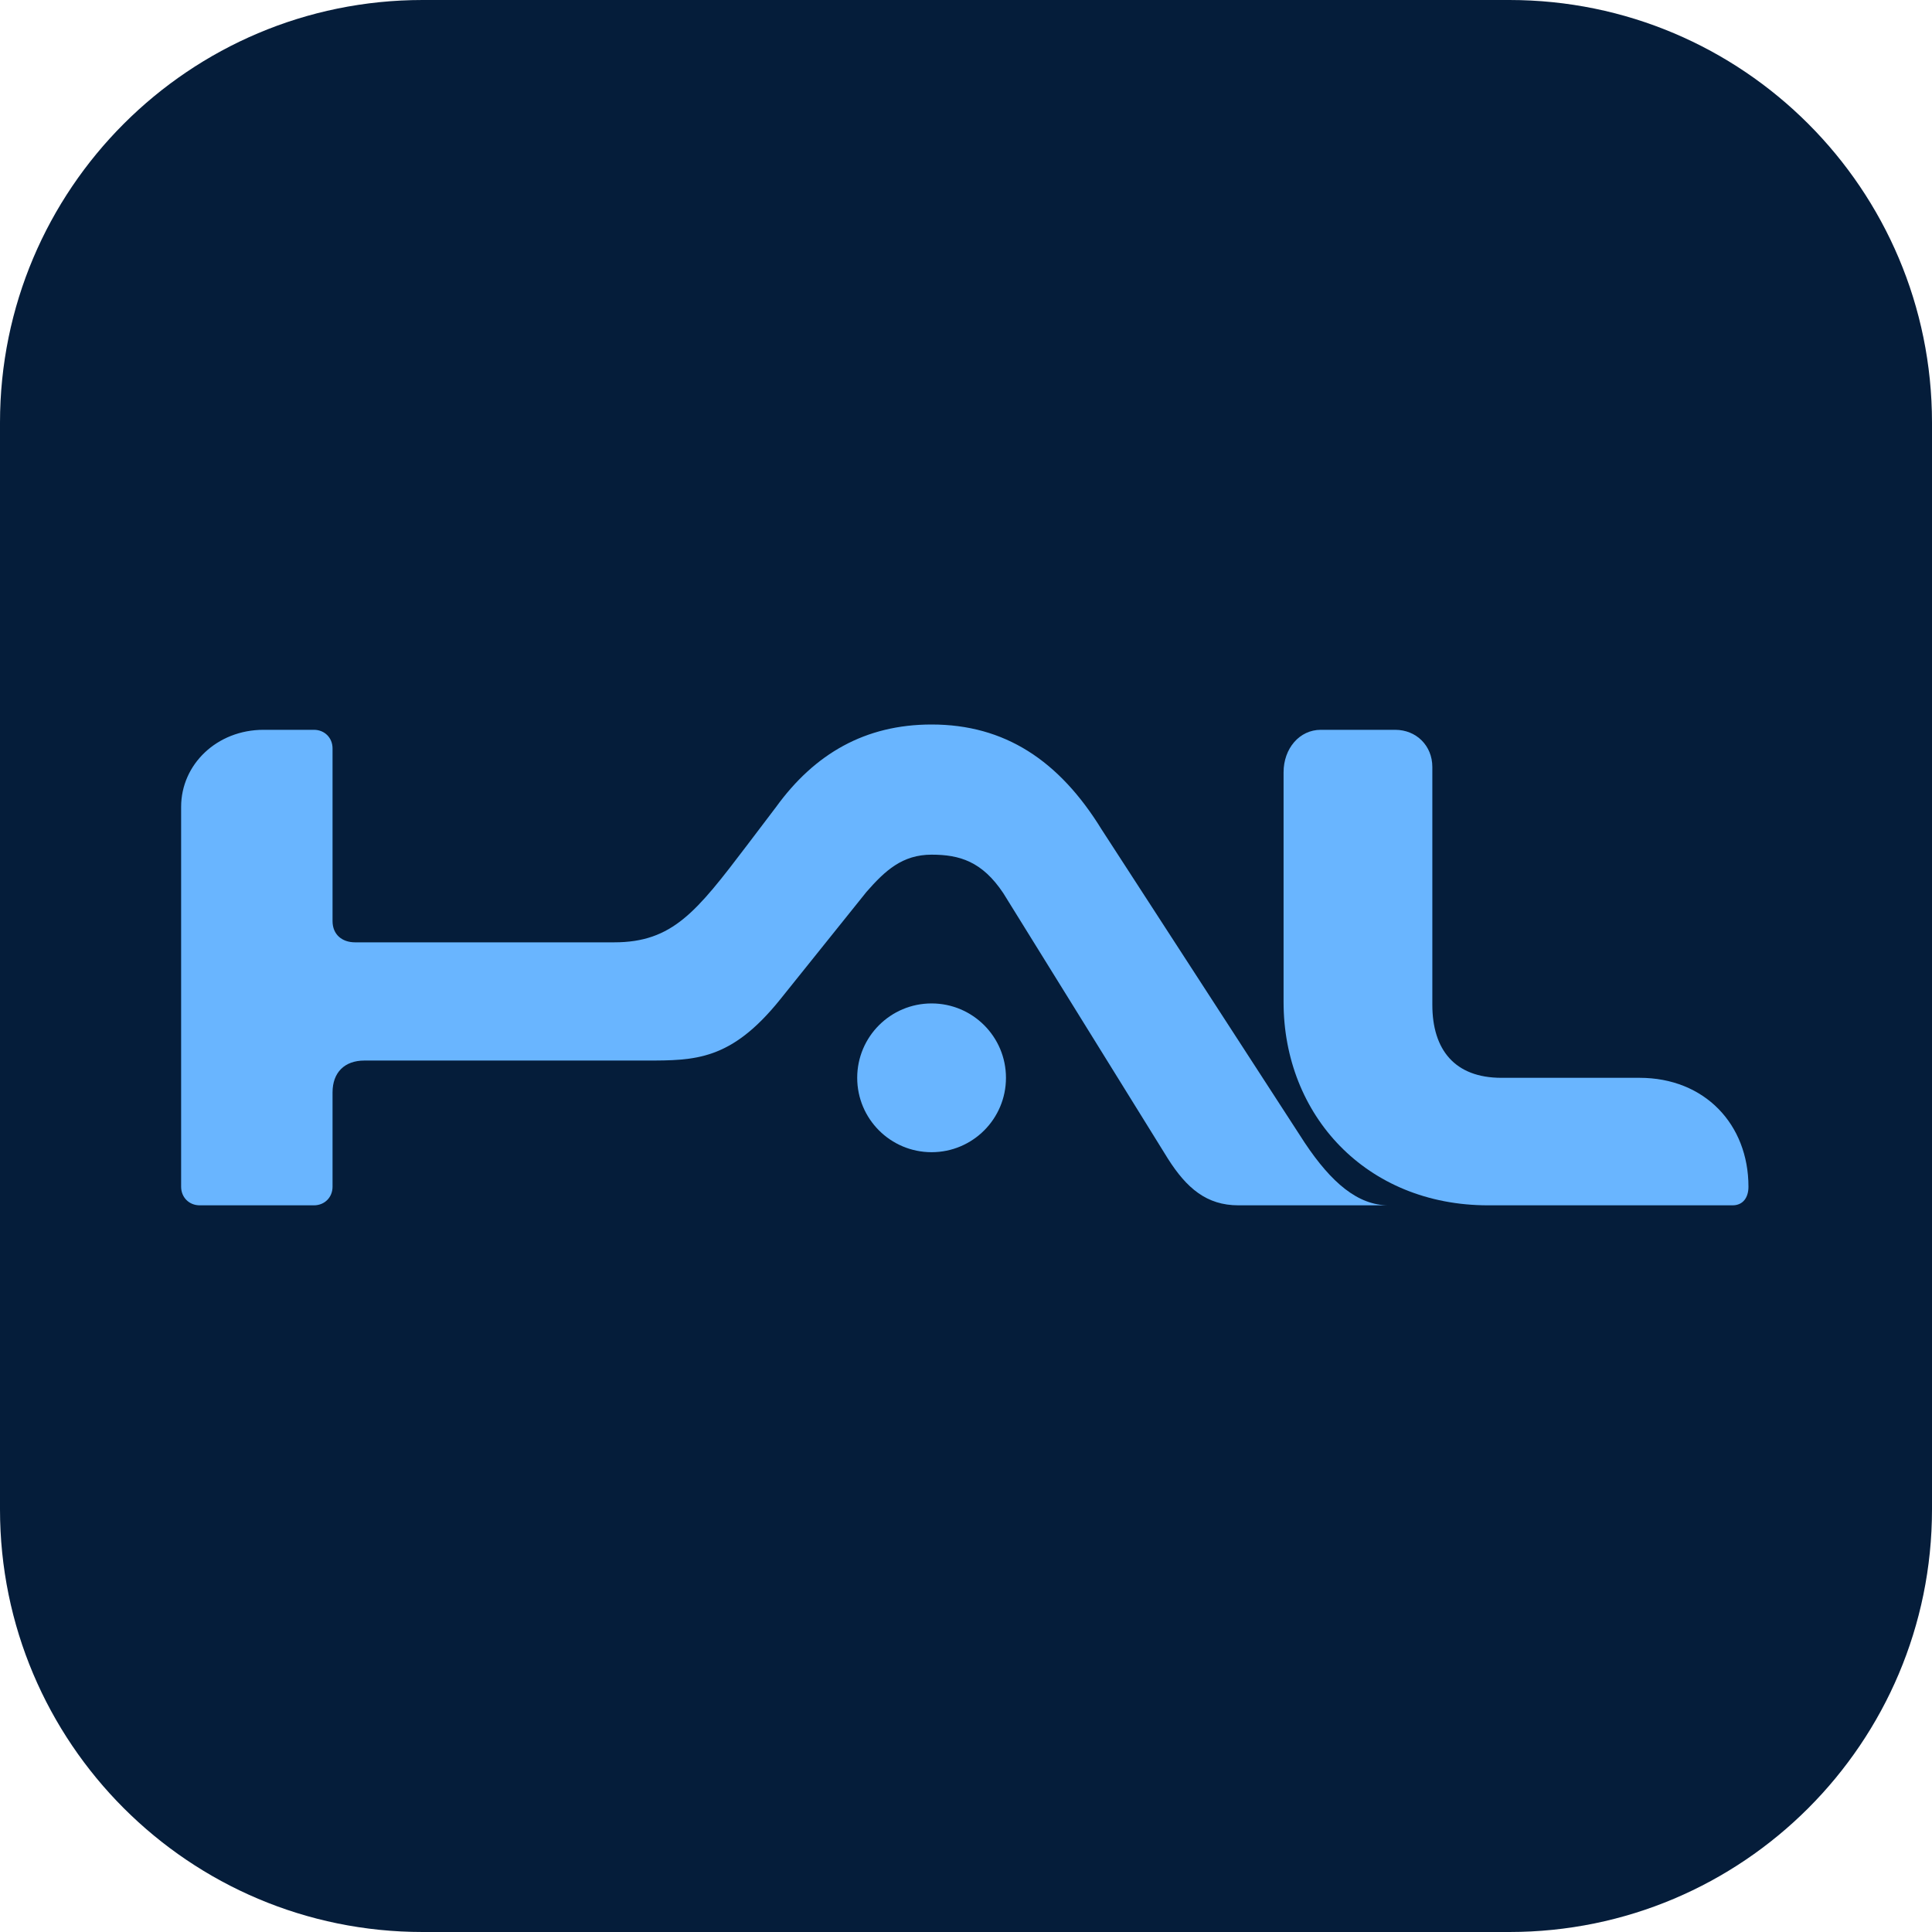
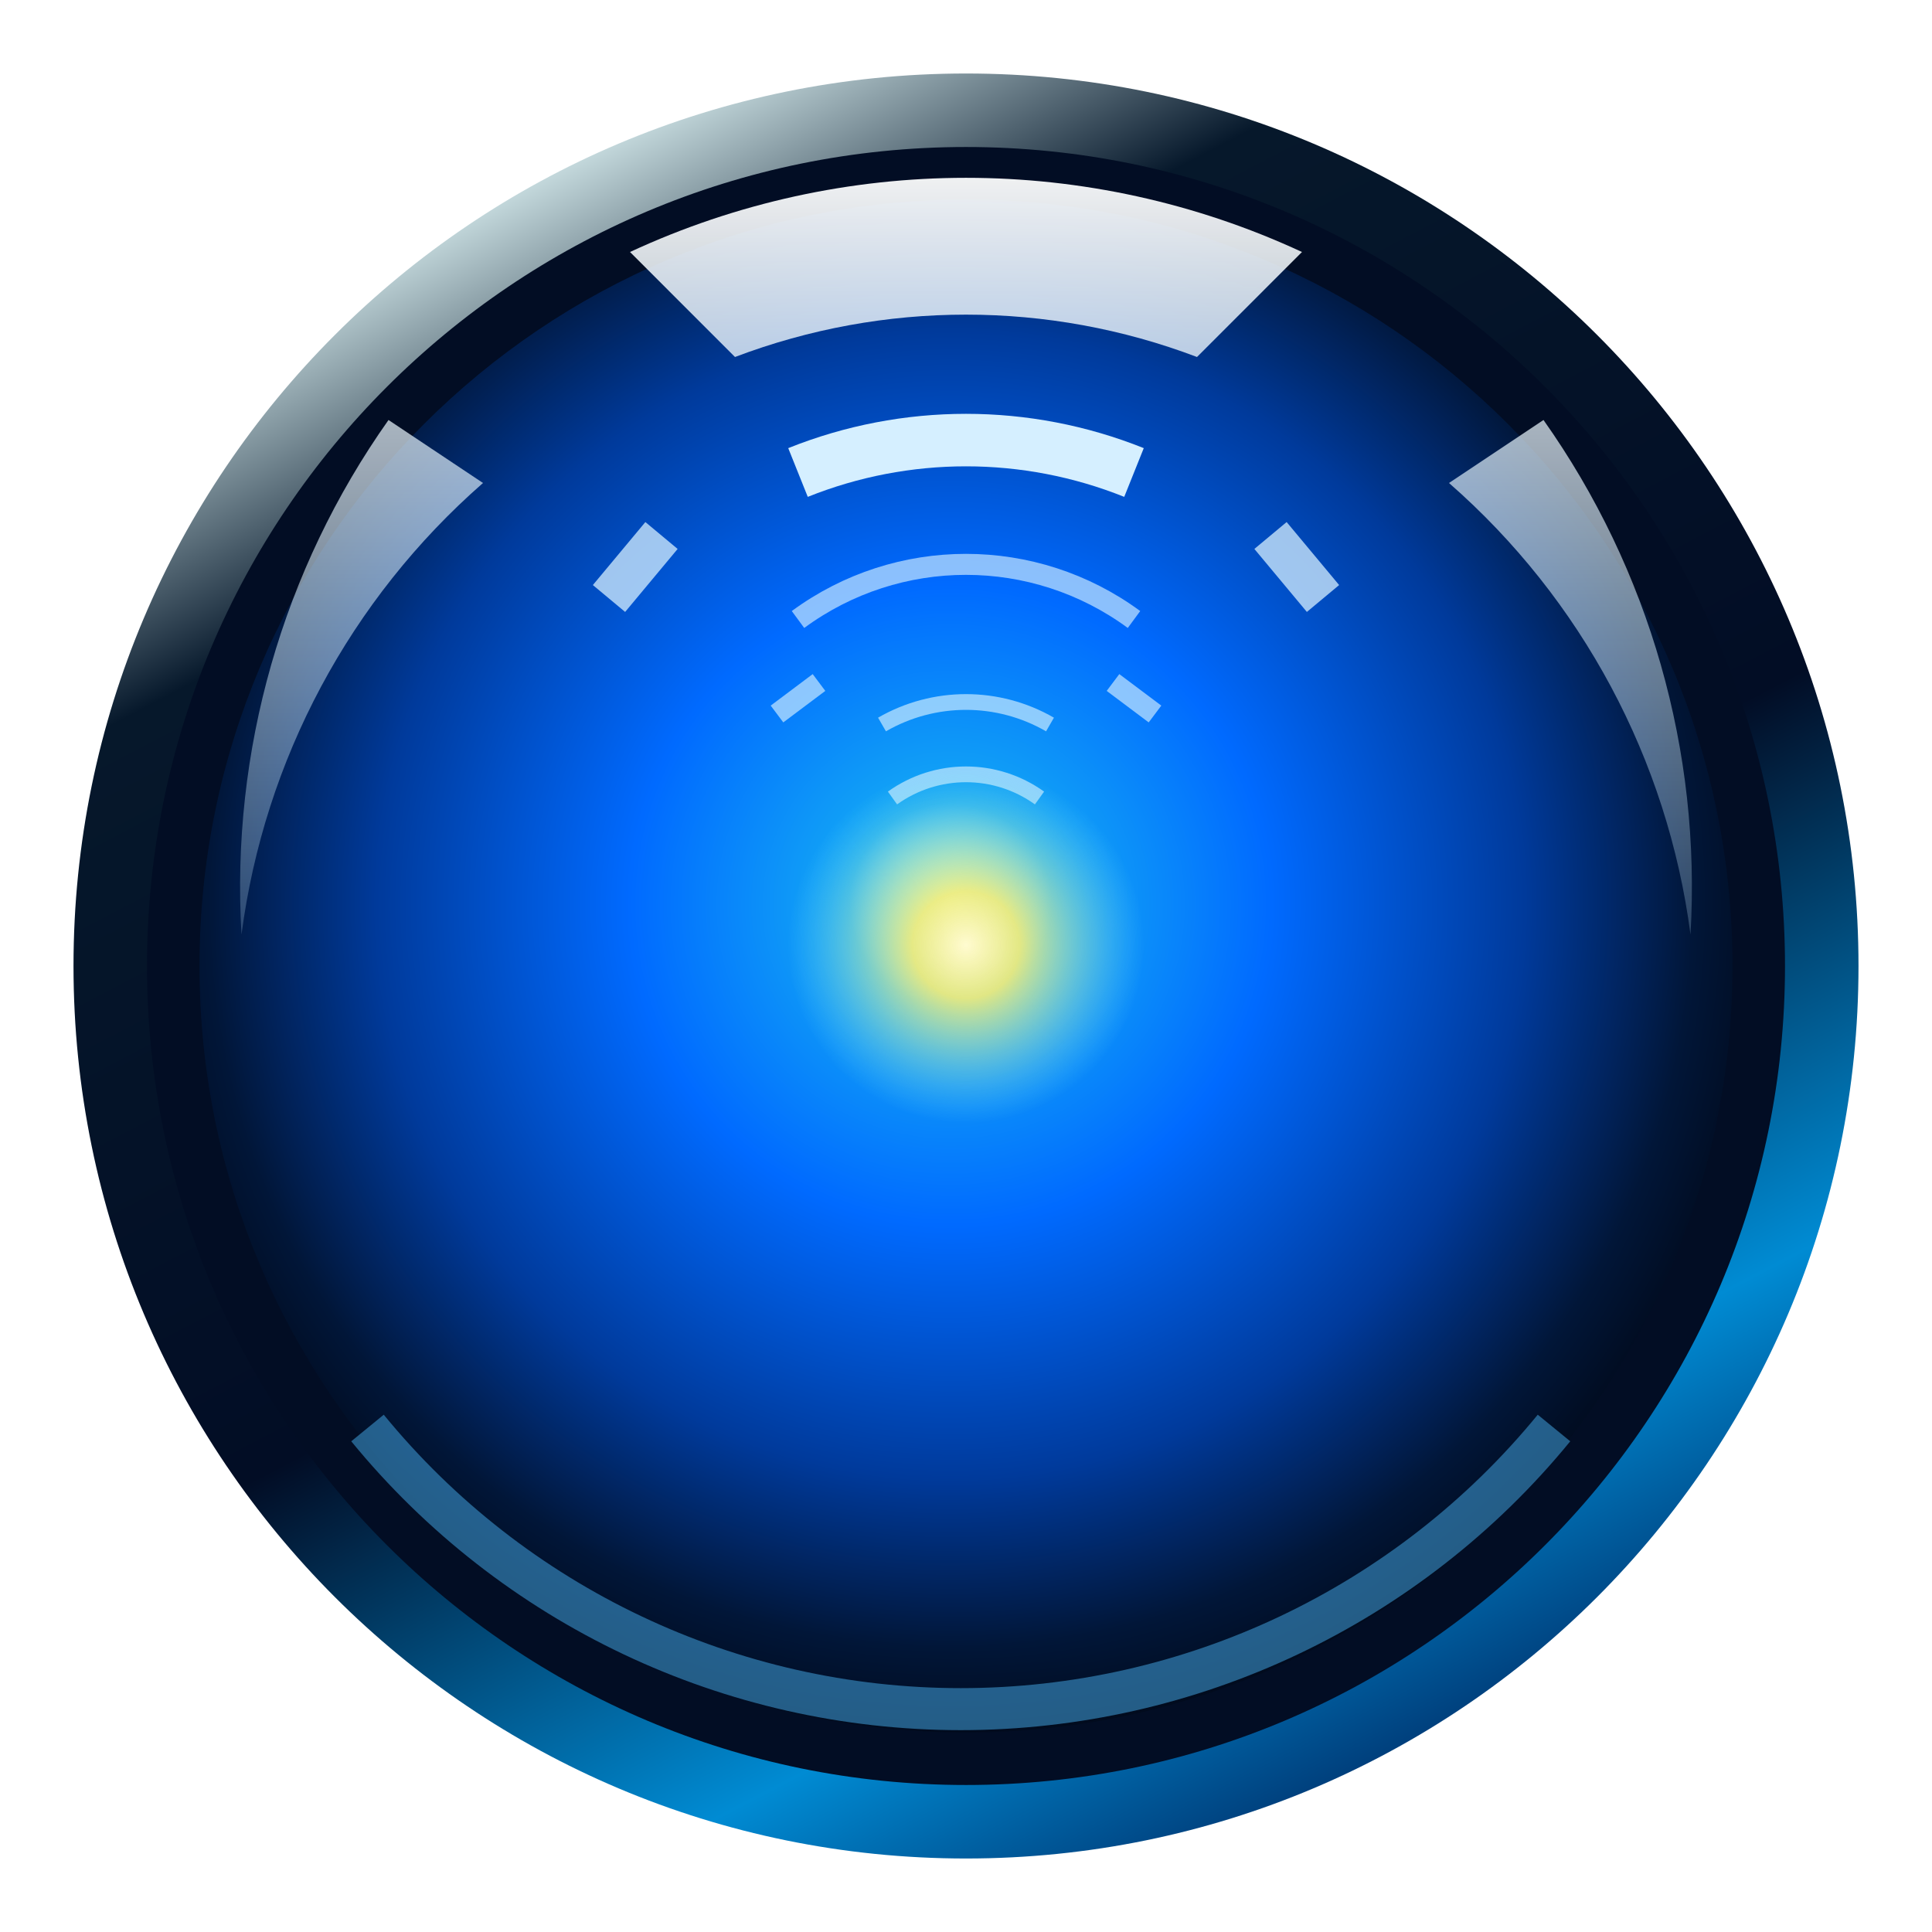
- <svg xmlns="http://www.w3.org/2000/svg" viewBox="0 0 64 64">
-   <rect width="64" height="64" rx="14" fill="#051d3a" />
-   <g transform="translate(6 24) scale(.044)" fill="#69b5ff">
-     <path d="M62 4h38c8 0 14 6 14 14v130c0 10 7 16 17 16h195c44 0 62-23 100-73l22-29C477 22 515 0 565 0c55 0 96 27 128 79l153 236c20 30 40 47 63 47h-113c-24 0-39-13-53-35L619 127c-16-24-33-29-54-29-22 0-35 12-49 28l-65 81c-37 46-64 46-101 46H138c-15 0-24 9-24 24v71c0 8-6 14-14 14H14c-8 0-14-6-14-14V62C0 30 27 4 62 4Z" />
-     <circle cx="565" cy="266" r="56" />
-     <path d="M858 4h56c16 0 28 12 28 28v179c0 34 17 55 52 55h104c49 0 82 35 82 82 0 8-4 14-12 14H984c-92 0-154-68-154-153V36c0-18 12-32 28-32Z" />
+ <svg xmlns="http://www.w3.org/2000/svg" viewBox="627 148 184 184" fill="none">
+   <defs>
+     <linearGradient id="lens-rim" x1="675" y1="164" x2="756" y2="319" gradientUnits="userSpaceOnUse">
+       <stop stop-color="#d6ebed" />
+       <stop offset=".17" stop-color="#06182b" />
+       <stop offset=".57" stop-color="#020d25" />
+       <stop offset=".85" stop-color="#008bd3" />
+       <stop offset="1" stop-color="#003975" />
+     </linearGradient>
+     <radialGradient id="lens-glass" cx=".49" cy=".46" r=".55">
+       <stop stop-color="#a1f5ff" />
+       <stop offset=".12" stop-color="#13a8f5" />
+       <stop offset=".38" stop-color="#006aff" />
+       <stop offset=".68" stop-color="#003a9b" />
+       <stop offset=".88" stop-color="#011638" />
+       <stop offset="1" stop-color="#010919" />
+     </radialGradient>
+     <radialGradient id="lens-light">
+       <stop stop-color="#fffbd0" />
+       <stop offset=".3" stop-color="#f6ed78" stop-opacity=".9" />
+       <stop offset="1" stop-color="#7be8ff" stop-opacity="0" />
+     </radialGradient>
+     <linearGradient id="lens-reflection" x1="719" y1="164" x2="719" y2="239" gradientUnits="userSpaceOnUse">
+       <stop stop-color="#fff" stop-opacity=".95" />
+       <stop offset="1" stop-color="#c4eaff" stop-opacity=".2" />
+     </linearGradient>
+   </defs>
+   <g id="lens">
+     <circle cx="719" cy="240" r="85" fill="url(#lens-rim)" />
+     <circle cx="719" cy="240" r="78" fill="#020d24" />
+     <circle cx="719" cy="240" r="73" fill="url(#lens-glass)" />
+     <path d="M662 284a73 73 0 0 0 113 0" stroke="#49b5f5" stroke-opacity=".48" stroke-width="4" />
+     <path fill="url(#lens-reflection)" d="M687 172a76 76 0 0 1 64 0l-10 10a62 62 0 0 0-44 0Zm-23 16 9 6a69 69 0 0 0-23 43 77 77 0 0 1 14-49Zm110 0a77 77 0 0 1 14 49 69 69 0 0 0-23-43Z" />
+     <g stroke="#d5efff" fill="none">
+       <path d="M703 193a43 43 0 0 1 32 0" stroke-width="5" />
+       <path d="m690 199-5 6m63-6 5 6" stroke-width="4" opacity=".75" />
+       <path d="M703 207a27 27 0 0 1 32 0m-34 9 4-3m28 0 4 3" stroke-width="2" opacity=".65" />
+       <path d="M711 217a16 16 0 0 1 16 0m-15 7a12 12 0 0 1 14 0" stroke-width="1.5" opacity=".65" />
+     </g>
+     <circle cx="719" cy="238" r="17" fill="url(#lens-light)" />
  </g>
</svg>
